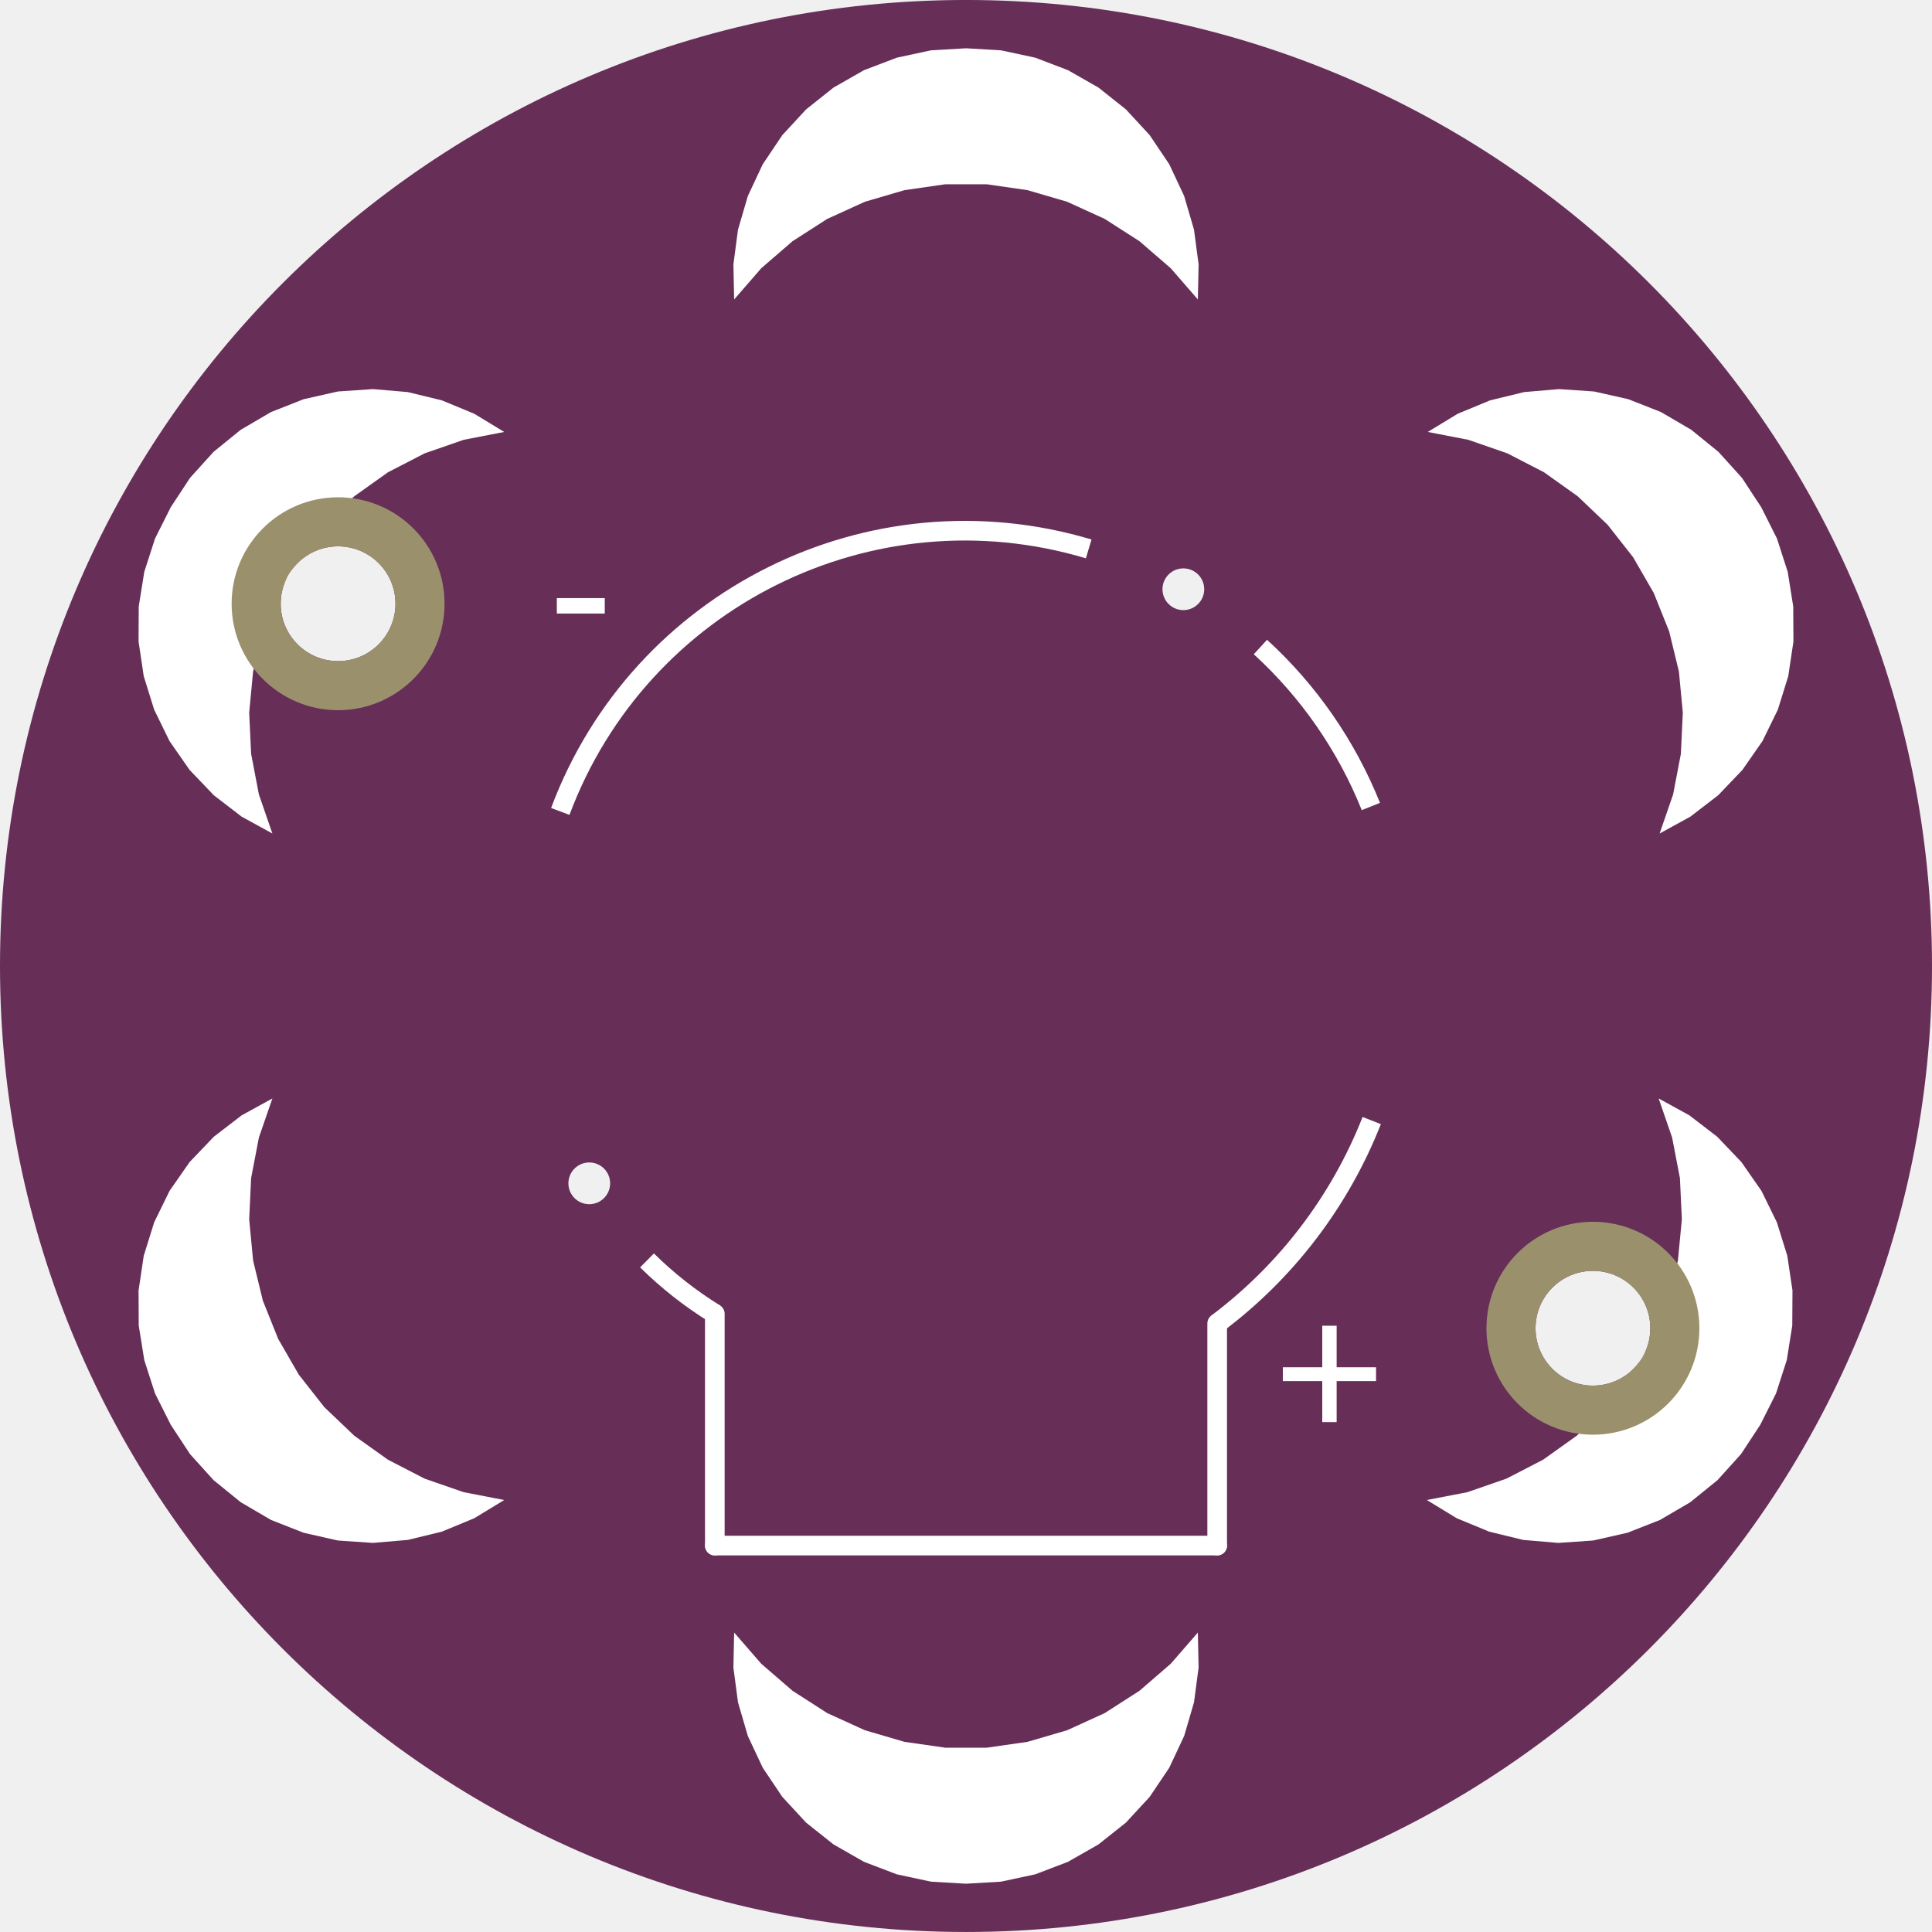
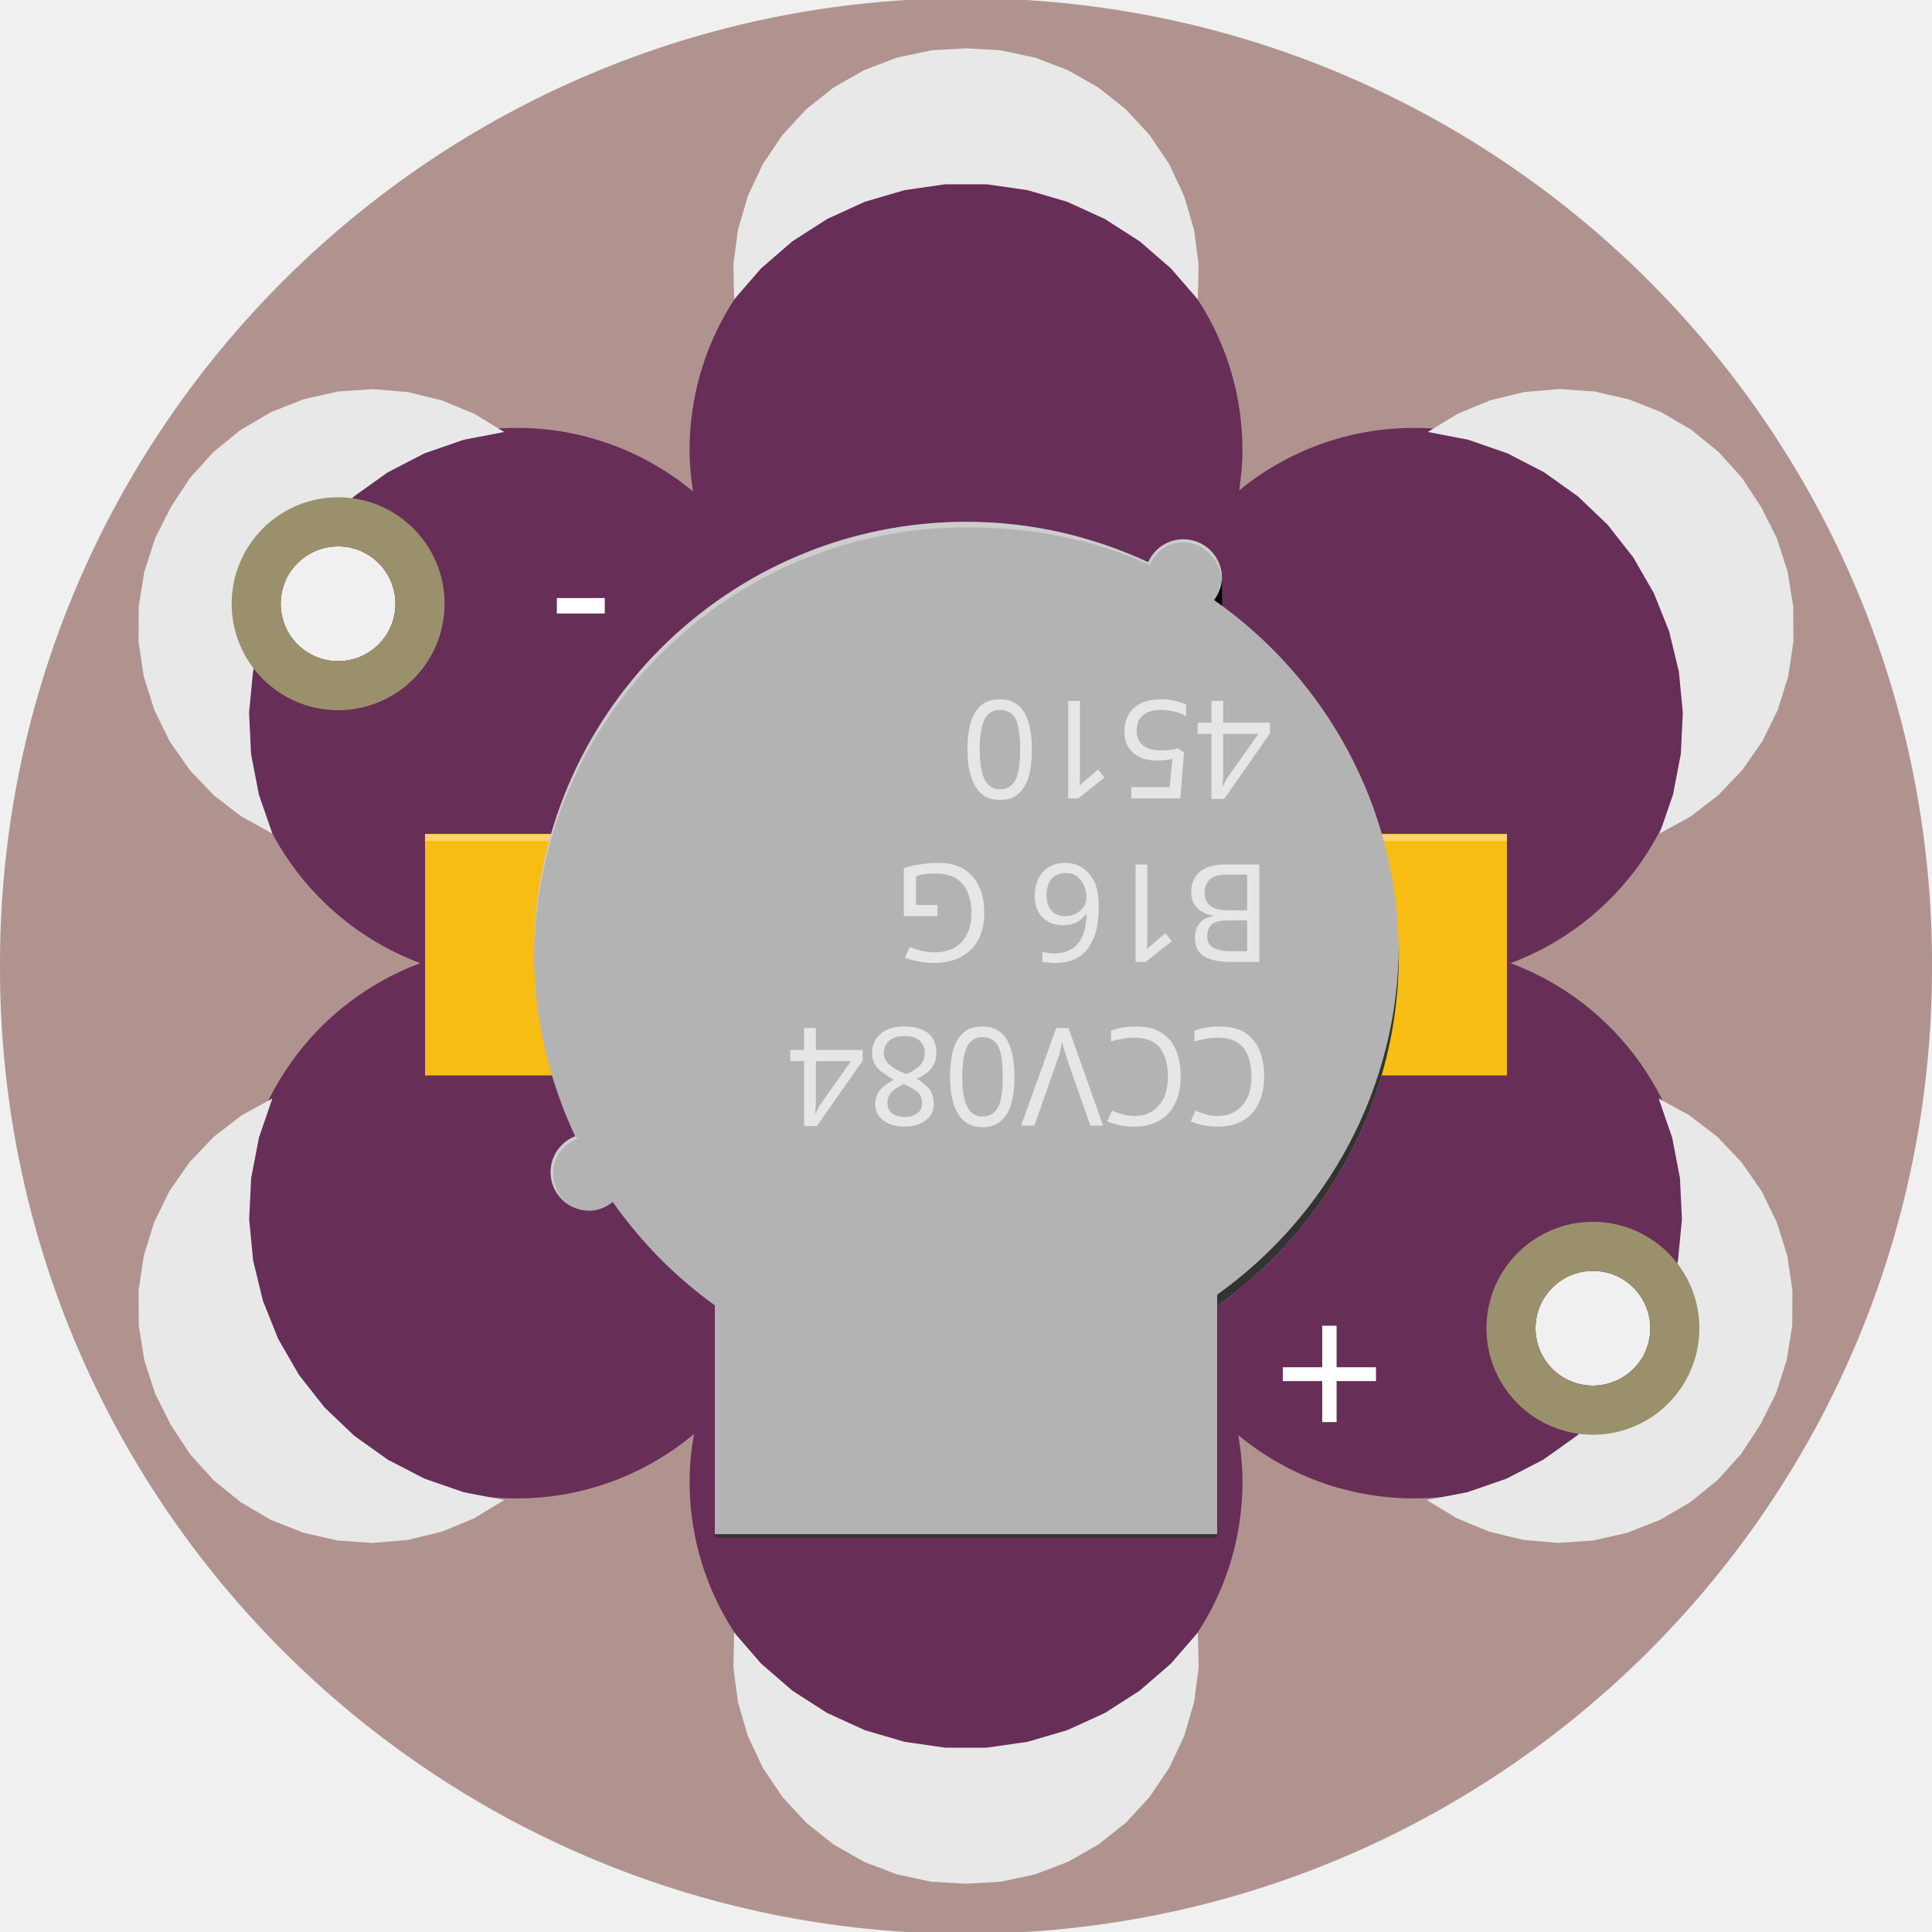
- <svg xmlns="http://www.w3.org/2000/svg" width="0.787in" x="0in" version="1.2" y="0in" height="0.787in" viewBox="0 0 56.693 56.693" baseProfile="tiny">
-   <g id="breadboard" stroke-width="0">
-     <g id="icon" stroke-width="0">
-       <path fill="#672E58" stroke="none" stroke-width="0.576" d="M0,28.346a28.346,28.346,0,1,0,56.693,0,28.346,28.346,0,1,0,-56.693,0zM16.679,34.724a0.612,0.612,0,1,1,1.225,0,0.612,0.612,0,1,1,-1.225,0zM34.112,17.291a0.612,0.612,0,1,1,1.225,0,0.612,0.612,0,1,1,-1.225,0zM8.237,17.716a1.684,1.684,0,1,1,3.368,0,1.684,1.684,0,1,1,-3.368,0zM45.059,38.976a1.684,1.684,0,1,1,3.368,0,1.684,1.684,0,1,1,-3.368,0z" />
-       <g stroke-width="0">
-         <g stroke-width="0">
-           <text x="16.107" y="19.346" font-family="OCRA" fill="white" text-anchor="start" stroke="none" stroke-width="0" font-size="5.846">-</text>
+ <svg xmlns="http://www.w3.org/2000/svg" version="1.1" id="Ebene_1" x="0px" y="0px" width="56.693px" height="56.693px" viewBox="0 0 56.693 56.693" enable-background="new 0 0 56.693 56.693" xml:space="preserve">
+   <g id="breadboard">
+     <g id="icon">
+       <path fill="#B0938F" d="M0,28.346c-0.029,15.655,12.638,28.37,28.293,28.399c15.656,0.029,28.371-12.638,28.4-28.293    c0-0.035,0-0.071,0-0.106C56.722,12.691,44.055-0.024,28.4-0.053S0.029,12.585,0,28.24C0,28.275,0,28.311,0,28.346z     M16.679,34.724c0-0.338,0.273-0.612,0.612-0.612c0.338,0,0.612,0.274,0.612,0.612l0,0c0,0.338-0.274,0.612-0.612,0.612    C16.953,35.337,16.679,35.062,16.679,34.724z M34.112,17.292c0-0.339,0.274-0.612,0.612-0.612s0.612,0.273,0.612,0.612    c0,0.338-0.274,0.611-0.612,0.611S34.112,17.63,34.112,17.292z M8.237,17.717c0-0.93,0.753-1.685,1.684-1.685    c0.93-0.001,1.684,0.753,1.685,1.683c0,0.001,0,0.001,0,0.002c0,0.93-0.753,1.685-1.683,1.685    c-0.931,0.001-1.685-0.753-1.686-1.683C8.237,17.718,8.237,17.718,8.237,17.717z M45.059,38.976c0-0.93,0.754-1.684,1.684-1.684    c0.931,0,1.685,0.754,1.685,1.684l0,0c0,0.93-0.754,1.684-1.685,1.684C45.813,40.66,45.059,39.906,45.059,38.976z" />
+       <path fill="#672E58" d="M44.328,28.263c3.083-1.149,5.283-4.111,5.283-7.595c0-4.48-3.632-8.112-8.112-8.112    c-1.949,0-3.736,0.688-5.135,1.833c0.056-0.384,0.095-0.774,0.095-1.175c0-4.48-3.632-8.112-8.112-8.112    c-4.48,0-8.112,3.632-8.112,8.112c0,0.411,0.041,0.811,0.099,1.205c-1.404-1.163-3.206-1.863-5.172-1.863    c-4.48,0-8.112,3.632-8.112,8.112c0,3.483,2.2,6.445,5.283,7.595c-3.083,1.149-5.283,4.11-5.283,7.595    c0,4.48,3.632,8.112,8.112,8.112c1.98,0,3.793-0.712,5.202-1.89c-0.079,0.454-0.128,0.919-0.128,1.396    c0,4.48,3.632,8.111,8.112,8.111c4.48,0,8.112-3.631,8.112-8.111c0-0.465-0.048-0.918-0.123-1.362    c1.402,1.159,3.201,1.855,5.163,1.855c4.48,0,8.112-3.632,8.112-8.112C49.611,32.374,47.411,29.413,44.328,28.263z M11.605,17.717    c0,0.93-0.753,1.685-1.683,1.685c-0.931,0.001-1.685-0.753-1.686-1.683c0-0.001,0-0.001,0-0.002c0-0.93,0.753-1.685,1.684-1.685    c0.93-0.001,1.684,0.753,1.685,1.683C11.605,17.716,11.605,17.716,11.605,17.717z M17.292,35.337    c-0.339,0-0.612-0.274-0.612-0.612s0.273-0.612,0.612-0.612c0.338,0,0.612,0.274,0.612,0.612S17.63,35.337,17.292,35.337z     M34.724,17.903c-0.338,0-0.612-0.273-0.612-0.611c0-0.339,0.274-0.612,0.612-0.612s0.612,0.273,0.612,0.612    C35.337,17.63,35.062,17.903,34.724,17.903z M48.427,38.976c0,0.93-0.754,1.684-1.685,1.684c-0.93,0-1.684-0.754-1.684-1.684    s0.754-1.684,1.684-1.684C47.674,37.293,48.427,38.047,48.427,38.976z" />
+       <g>
+         <g>
+           <text transform="matrix(1 0 0 1 16.1062 19.3464)" fill="#FFFFFF" font-family="'OCRA'" font-size="5.846">-</text>
        </g>
-         <g stroke-width="0">
-           <text x="37.346" y="42.386" font-family="OCRA" fill="white" text-anchor="start" stroke="none" stroke-width="0" font-size="5.846">+</text>
+         <g>
+           <text transform="matrix(1 0 0 1 37.3464 42.3865)" fill="#FFFFFF" font-family="'OCRA'" font-size="5.846">+</text>
        </g>
-         <g stroke-width="0">
-           <g stroke-width="0">
-             <path fill="none" stroke="white" stroke-width="0.576" d="M31.947,16.107A12.677,12.677,0,0,0,16.441,23.811" />
-             <path fill="none" stroke="white" stroke-width="0.576" d="M40.227,23.666A12.799,12.799,0,0,0,36.986,18.986" />
-             <path fill="none" stroke="white" stroke-width="0.576" d="M35.717,38.835A13.74,13.74,0,0,0,40.252,32.882" />
-             <path fill="none" stroke="white" stroke-width="0.576" d="M18.986,36.986A11.252,11.252,0,0,0,20.976,38.551" />
-             <line stroke="white" stroke-linecap="round" y1="45.354" x1="20.976" y2="45.354" stroke-width="0.576" x2="35.717" />
-             <line stroke="white" stroke-linecap="round" y1="45.354" x1="35.717" y2="38.835" stroke-width="0.576" x2="35.717" />
-             <line stroke="white" stroke-linecap="round" y1="45.354" x1="20.976" y2="38.551" stroke-width="0.576" x2="20.976" />
-           </g>
+         <g>
+           <g>
+ 					</g>
        </g>
-         <g stroke-width="0">
-           <g stroke-width="0">
-       </g>
+         <g>
+           <g>
+ 					</g>
        </g>
-         <g stroke-width="0">
-           <g stroke-width="0">
-       </g>
+         <g>
+           <g>
+ 					</g>
        </g>
-         <g stroke-width="0">
-           <g stroke-width="0">
-       </g>
+         <g>
+           <g>
+ 					</g>
        </g>
-         <g stroke-width="0">
-           <g stroke-width="0">
-       </g>
+         <g>
+           <g>
+ 					</g>
        </g>
-         <g stroke-width="0">
-           <g stroke-width="0">
-       </g>
+         <g>
+           <g>
+ 					</g>
        </g>
-         <g stroke-width="0">
-           <g stroke-width="0">
-       </g>
-         </g>
-         <g stroke-width="0">
-           <g stroke-width="0">
-       </g>
+         <g>
+           <g>
+ 					</g>
        </g>
      </g>
-       <g stroke-width="0">
-         <g stroke-width="0">
-           <g stroke-width="0">
-       </g>
+       <g>
+         <g>
+           <g>
+ 					</g>
        </g>
-         <g stroke-width="0">
-           <g stroke-width="0">
-             <g stroke-width="0">
-               <path fill="white" stroke="none" stroke-linecap="round" stroke-width="0" d="M48.7,24.459L49.602,23.964L50.418,23.337L51.129,22.593L51.717,21.749L52.169,20.825L52.475,19.843L52.627,18.825L52.621,17.796L52.459,16.78L52.143,15.801L51.681,14.882L51.116,14.022L50.426,13.259L49.628,12.611L48.739,12.091L47.782,11.714L46.779,11.488L45.752,11.418L44.727,11.505L43.727,11.748L42.776,12.141L41.897,12.675L43.087,12.906L44.232,13.303L45.309,13.859L46.297,14.563L47.174,15.399L47.923,16.352L48.529,17.402L48.98,18.527L49.266,19.705L49.381,20.912L49.324,22.122L49.096,23.313L48.7,24.459" />
+         <g>
+           <g>
+             <g>
+               <path fill="#E8E8E8" d="M48.7,24.459l0.902-0.495l0.815-0.626l0.711-0.745l0.588-0.844l0.452-0.924l0.307-0.982l0.151-1.018        l-0.005-1.028l-0.163-1.017l-0.315-0.979l-0.462-0.92l-0.565-0.859l-0.689-0.763l-0.799-0.648l-0.889-0.52l-0.957-0.377        l-1.004-0.227l-1.026-0.07l-1.024,0.088l-1,0.242l-0.951,0.394l-0.879,0.534l1.189,0.23l1.146,0.397l1.077,0.556l0.987,0.703        l0.877,0.837l0.749,0.953l0.606,1.05l0.45,1.125l0.286,1.178l0.116,1.207l-0.058,1.211l-0.229,1.19L48.7,24.459" />
            </g>
          </g>
        </g>
-         <g stroke-width="0">
-           <g stroke-width="0">
-       </g>
+         <g>
+           <g>
+ 					</g>
        </g>
-         <g stroke-width="0">
-           <g stroke-width="0">
-             <g stroke-width="0">
-               <path fill="white" stroke="none" stroke-linecap="round" stroke-width="0" d="M35.15,8.787L35.172,7.759L35.037,6.739L34.748,5.752L34.311,4.82L33.737,3.966L33.039,3.21L32.234,2.57L31.34,2.06L30.38,1.693L29.373,1.477L28.346,1.417L27.32,1.477L26.314,1.693L25.352,2.06L24.459,2.57L23.654,3.21L22.956,3.966L22.382,4.82L21.945,5.752L21.656,6.739L21.521,7.759L21.543,8.787L22.338,7.872L23.255,7.079L24.274,6.424L25.378,5.921L26.541,5.58L27.74,5.407L28.953,5.407L30.152,5.58L31.316,5.921L32.418,6.424L33.438,7.079L34.355,7.872L35.15,8.787" />
+         <g>
+           <g>
+             <g>
+               <path fill="#E8E8E8" d="M35.149,8.787l0.023-1.028l-0.135-1.02l-0.29-0.987L34.311,4.82l-0.574-0.854l-0.698-0.756        L32.234,2.57l-0.894-0.51L30.38,1.693l-1.006-0.216l-1.027-0.06l-1.027,0.06l-1.006,0.216L25.352,2.06l-0.894,0.51        l-0.805,0.641l-0.698,0.756L22.382,4.82l-0.437,0.932l-0.289,0.987l-0.136,1.02l0.023,1.028l0.794-0.915l0.917-0.793        l1.02-0.654l1.104-0.504l1.163-0.341l1.199-0.173h1.213l1.199,0.173l1.163,0.341l1.104,0.504l1.02,0.654l0.917,0.793        L35.149,8.787" />
            </g>
          </g>
        </g>
-         <g stroke-width="0">
-           <g stroke-width="0">
-             <g stroke-width="0">
-               <path fill="white" stroke="none" stroke-linecap="round" stroke-width="0" d="M21.543,47.906L21.521,48.934L21.656,49.954L21.945,50.941L22.382,51.873L22.956,52.727L23.654,53.483L24.459,54.123L25.352,54.633L26.314,55L27.32,55.216L28.346,55.276L29.373,55.216L30.38,55L31.34,54.633L32.234,54.123L33.039,53.483L33.737,52.727L34.311,51.873L34.748,50.941L35.037,49.954L35.172,48.934L35.15,47.906L34.355,48.821L33.438,49.614L32.418,50.269L31.316,50.772L30.152,51.113L28.953,51.285L27.74,51.285L26.541,51.113L25.378,50.772L24.274,50.269L23.255,49.614L22.338,48.821L21.543,47.906" />
+         <g>
+           <g>
+             <g>
+               <path fill="#E8E8E8" d="M21.544,47.905l-0.023,1.029l0.136,1.02l0.289,0.987l0.437,0.932l0.574,0.854l0.698,0.757l0.805,0.64        l0.894,0.51L26.313,55l1.006,0.217l1.027,0.059l1.027-0.059L30.38,55l0.961-0.367l0.894-0.51l0.805-0.64l0.698-0.757        l0.574-0.854l0.437-0.932l0.29-0.987l0.135-1.02l-0.023-1.029l-0.794,0.916l-0.917,0.793l-1.02,0.654l-1.104,0.504        l-1.163,0.341l-1.199,0.173H27.74l-1.199-0.173l-1.163-0.341l-1.104-0.504l-1.02-0.654l-0.917-0.793L21.544,47.905" />
            </g>
          </g>
        </g>
-         <g stroke-width="0">
-           <g stroke-width="0">
-             <g stroke-width="0">
-               <path fill="white" stroke="none" stroke-linecap="round" stroke-width="0" d="M7.993,32.234L7.091,32.729L6.275,33.356L5.564,34.1L4.976,34.944L4.524,35.868L4.218,36.85L4.066,37.868L4.071,38.897L4.234,39.912L4.55,40.892L5.012,41.811L5.577,42.67L6.267,43.434L7.065,44.082L7.954,44.602L8.911,44.978L9.914,45.205L10.941,45.275L11.966,45.188L12.966,44.945L13.916,44.552L14.796,44.017L13.606,43.787L12.461,43.39L11.384,42.834L10.396,42.13L9.519,41.294L8.77,40.341L8.164,39.291L7.713,38.166L7.427,36.988L7.312,35.781L7.369,34.571L7.597,33.38L7.993,32.234" />
+         <g>
+           <g>
+             <g>
+               <path fill="#E8E8E8" d="M7.993,32.234l-0.902,0.495l-0.815,0.626L5.564,34.1l-0.588,0.844l-0.452,0.924L4.218,36.85        l-0.151,1.018l0.005,1.028l0.163,1.017l0.315,0.979l0.462,0.92l0.565,0.859l0.689,0.764l0.799,0.647l0.889,0.52l0.957,0.377        l1.004,0.227l1.026,0.07l1.024-0.088l1-0.242l0.951-0.394l0.879-0.534l-1.189-0.23l-1.146-0.397l-1.077-0.556l-0.987-0.703        l-0.877-0.837L8.77,40.341l-0.606-1.05l-0.45-1.125l-0.286-1.178l-0.116-1.207l0.058-1.211l0.229-1.19L7.993,32.234" />
            </g>
          </g>
        </g>
-         <g stroke-width="0">
-           <g stroke-width="0">
-             <g stroke-width="0">
-               <path fill="white" stroke="none" stroke-linecap="round" stroke-width="0" d="M14.796,12.675L13.916,12.141L12.966,11.748L11.966,11.505L10.941,11.418L9.914,11.488L8.911,11.714L7.954,12.091L7.065,12.611L6.267,13.259L5.577,14.022L5.012,14.882L4.55,15.801L4.234,16.78L4.071,17.796L4.066,18.825L4.218,19.843L4.524,20.825L4.976,21.749L5.564,22.593L6.275,23.337L7.091,23.964L7.993,24.459L7.597,23.313L7.369,22.122L7.312,20.912L7.427,19.705L7.713,18.527L8.164,17.402L8.77,16.352L9.519,15.399L10.396,14.563L11.384,13.859L12.461,13.303L13.606,12.906L14.796,12.675" />
+         <g>
+           <g>
+             <g>
+               <path fill="#E8E8E8" d="M14.796,12.676l-0.879-0.534l-0.951-0.394l-1-0.242l-1.024-0.088l-1.026,0.07l-1.004,0.227        l-0.957,0.377l-0.889,0.52L6.266,13.26l-0.689,0.763l-0.565,0.859l-0.462,0.92L4.234,16.78l-0.163,1.017l-0.005,1.028        l0.151,1.018l0.307,0.982l0.452,0.924l0.588,0.844l0.711,0.745l0.815,0.626l0.902,0.495l-0.396-1.146l-0.229-1.19        l-0.058-1.211l0.116-1.207l0.286-1.178l0.45-1.125l0.606-1.05l0.749-0.953l0.877-0.837l0.987-0.703l1.077-0.556l1.146-0.397        L14.796,12.676" />
            </g>
          </g>
        </g>
-         <g stroke-width="0">
-           <g stroke-width="0">
-             <g stroke-width="0">
-               <path fill="white" stroke="none" stroke-linecap="round" stroke-width="0" d="M41.869,44.017L42.748,44.552L43.699,44.945L44.699,45.188L45.724,45.275L46.75,45.205L47.754,44.978L48.711,44.602L49.599,44.082L50.398,43.434L51.088,42.67L51.653,41.811L52.115,40.892L52.431,39.912L52.593,38.897L52.599,37.868L52.447,36.85L52.141,35.868L51.688,34.944L51.1,34.1L50.39,33.356L49.574,32.729L48.672,32.234L49.067,33.38L49.296,34.571L49.353,35.781L49.237,36.988L48.951,38.166L48.501,39.291L47.895,40.341L47.145,41.294L46.268,42.13L45.281,42.834L44.204,43.39L43.059,43.787L41.869,44.017" />
+         <g>
+           <g>
+             <g>
+               <path fill="#E8E8E8" d="M41.869,44.017l0.879,0.534l0.951,0.394l1,0.242l1.024,0.088l1.026-0.07l1.004-0.227l0.957-0.377        l0.889-0.52l0.799-0.647l0.689-0.764l0.565-0.859l0.462-0.92l0.315-0.979l0.163-1.017l0.005-1.028l-0.151-1.018l-0.307-0.982        l-0.452-0.924L51.1,34.1l-0.711-0.745l-0.815-0.626l-0.902-0.495l0.396,1.146l0.229,1.19l0.058,1.211l-0.116,1.207        l-0.286,1.178l-0.45,1.125l-0.606,1.05l-0.749,0.953l-0.877,0.837l-0.987,0.703l-1.077,0.556l-1.146,0.397L41.869,44.017" />
            </g>
          </g>
        </g>
      </g>
-       <circle fill="none" cx="9.921" cy="17.716" connectorname="-" stroke="#9A916C" r="2.404" id="connector2pin" stroke-width="1.44" />
-       <circle fill="none" cx="46.743" cy="38.976" connectorname="+" stroke="#9A916C" r="2.404" id="connector3pin" stroke-width="1.44" />
+       <circle id="connector2pin" fill="none" stroke="#9A916C" stroke-width="1.44" cx="9.922" cy="17.716" r="2.404" />
+       <circle id="connector3pin" fill="none" stroke="#9A916C" stroke-width="1.44" cx="46.743" cy="38.977" r="2.404" />
    </g>
  </g>
+   <g>
+ 	</g>
+   <g>
+     <rect x="33.591" y="16.959" width="2.268" height="2.59" />
+     <rect x="40.226" y="24.471" fill="#F7BD13" width="3.994" height="7.086" />
+     <rect x="12.472" y="24.471" fill="#F7BD13" width="3.994" height="7.086" />
+     <rect x="40.226" y="24.471" opacity="0.34" fill="#FFFFFF" enable-background="new    " width="3.994" height="0.211" />
+     <rect x="12.472" y="24.471" opacity="0.34" fill="#FFFFFF" enable-background="new    " width="3.994" height="0.211" />
+     <path fill="#B3B3B3" d="M35.628,17.609c0.135-0.188,0.229-0.403,0.229-0.65c0-0.626-0.508-1.134-1.134-1.134   c-0.461,0-0.854,0.278-1.031,0.673c-1.621-0.753-3.424-1.186-5.331-1.186c-7.008,0-12.688,5.68-12.688,12.688   c0,1.914,0.444,3.718,1.205,5.343c-0.42,0.165-0.721,0.57-0.721,1.051c0,0.626,0.508,1.134,1.134,1.134   c0.265,0,0.497-0.104,0.69-0.257c0.823,1.17,1.833,2.199,2.995,3.033v6.72h14.74v-6.697c3.224-2.301,5.332-6.063,5.332-10.325   C41.049,23.698,38.903,19.903,35.628,17.609z" />
+     <path opacity="0.34" fill="#FFFFFF" enable-background="new    " d="M17.291,35.526c-0.626,0-1.054-0.488-1.054-1.114   c0-0.479,0.298-0.834,0.719-1l-0.078-0.069c-0.42,0.165-0.721,0.57-0.721,1.051C16.157,35.018,16.665,35.526,17.291,35.526" />
+     <path fill="#333333" d="M35.717,44.687V37.99c3.224-2.301,5.332-6.063,5.332-10.325V28c0,4.263-2.108,8.024-5.332,10.325v6.697" />
+     <path opacity="0.34" fill="#FFFFFF" enable-background="new    " d="M15.674,28.162c0-7.007,5.68-12.688,12.688-12.688   c1.907,0,3.75,0.353,5.374,1.106c0.176-0.396,0.528-0.669,0.989-0.669c0.626,0,1.134,0.583,1.134,1.209v-0.162   c0-0.626-0.508-1.134-1.134-1.134c-0.461,0-0.854,0.278-1.03,0.673c-1.623-0.753-3.426-1.186-5.333-1.186   c-7.008,0-12.688,5.68-12.688,12.688V28.162z" />
+     <rect x="20.976" y="45.023" fill="#333333" width="14.74" height="0.089" />
+   </g>
+   <text transform="matrix(-1 0 0 -1 37.3464 30.1687)">
+     <tspan x="0" y="0" fill="#E6E6E6" font-family="'OCRA'" font-size="4">CCV084</tspan>
+     <tspan x="0" y="4.8" fill="#E6E6E6" font-family="'OCRA'" font-size="4">B16 G</tspan>
+     <tspan x="0" y="9.601" fill="#E6E6E6" font-family="'OCRA'" font-size="4">4510</tspan>
+   </text>
</svg>
